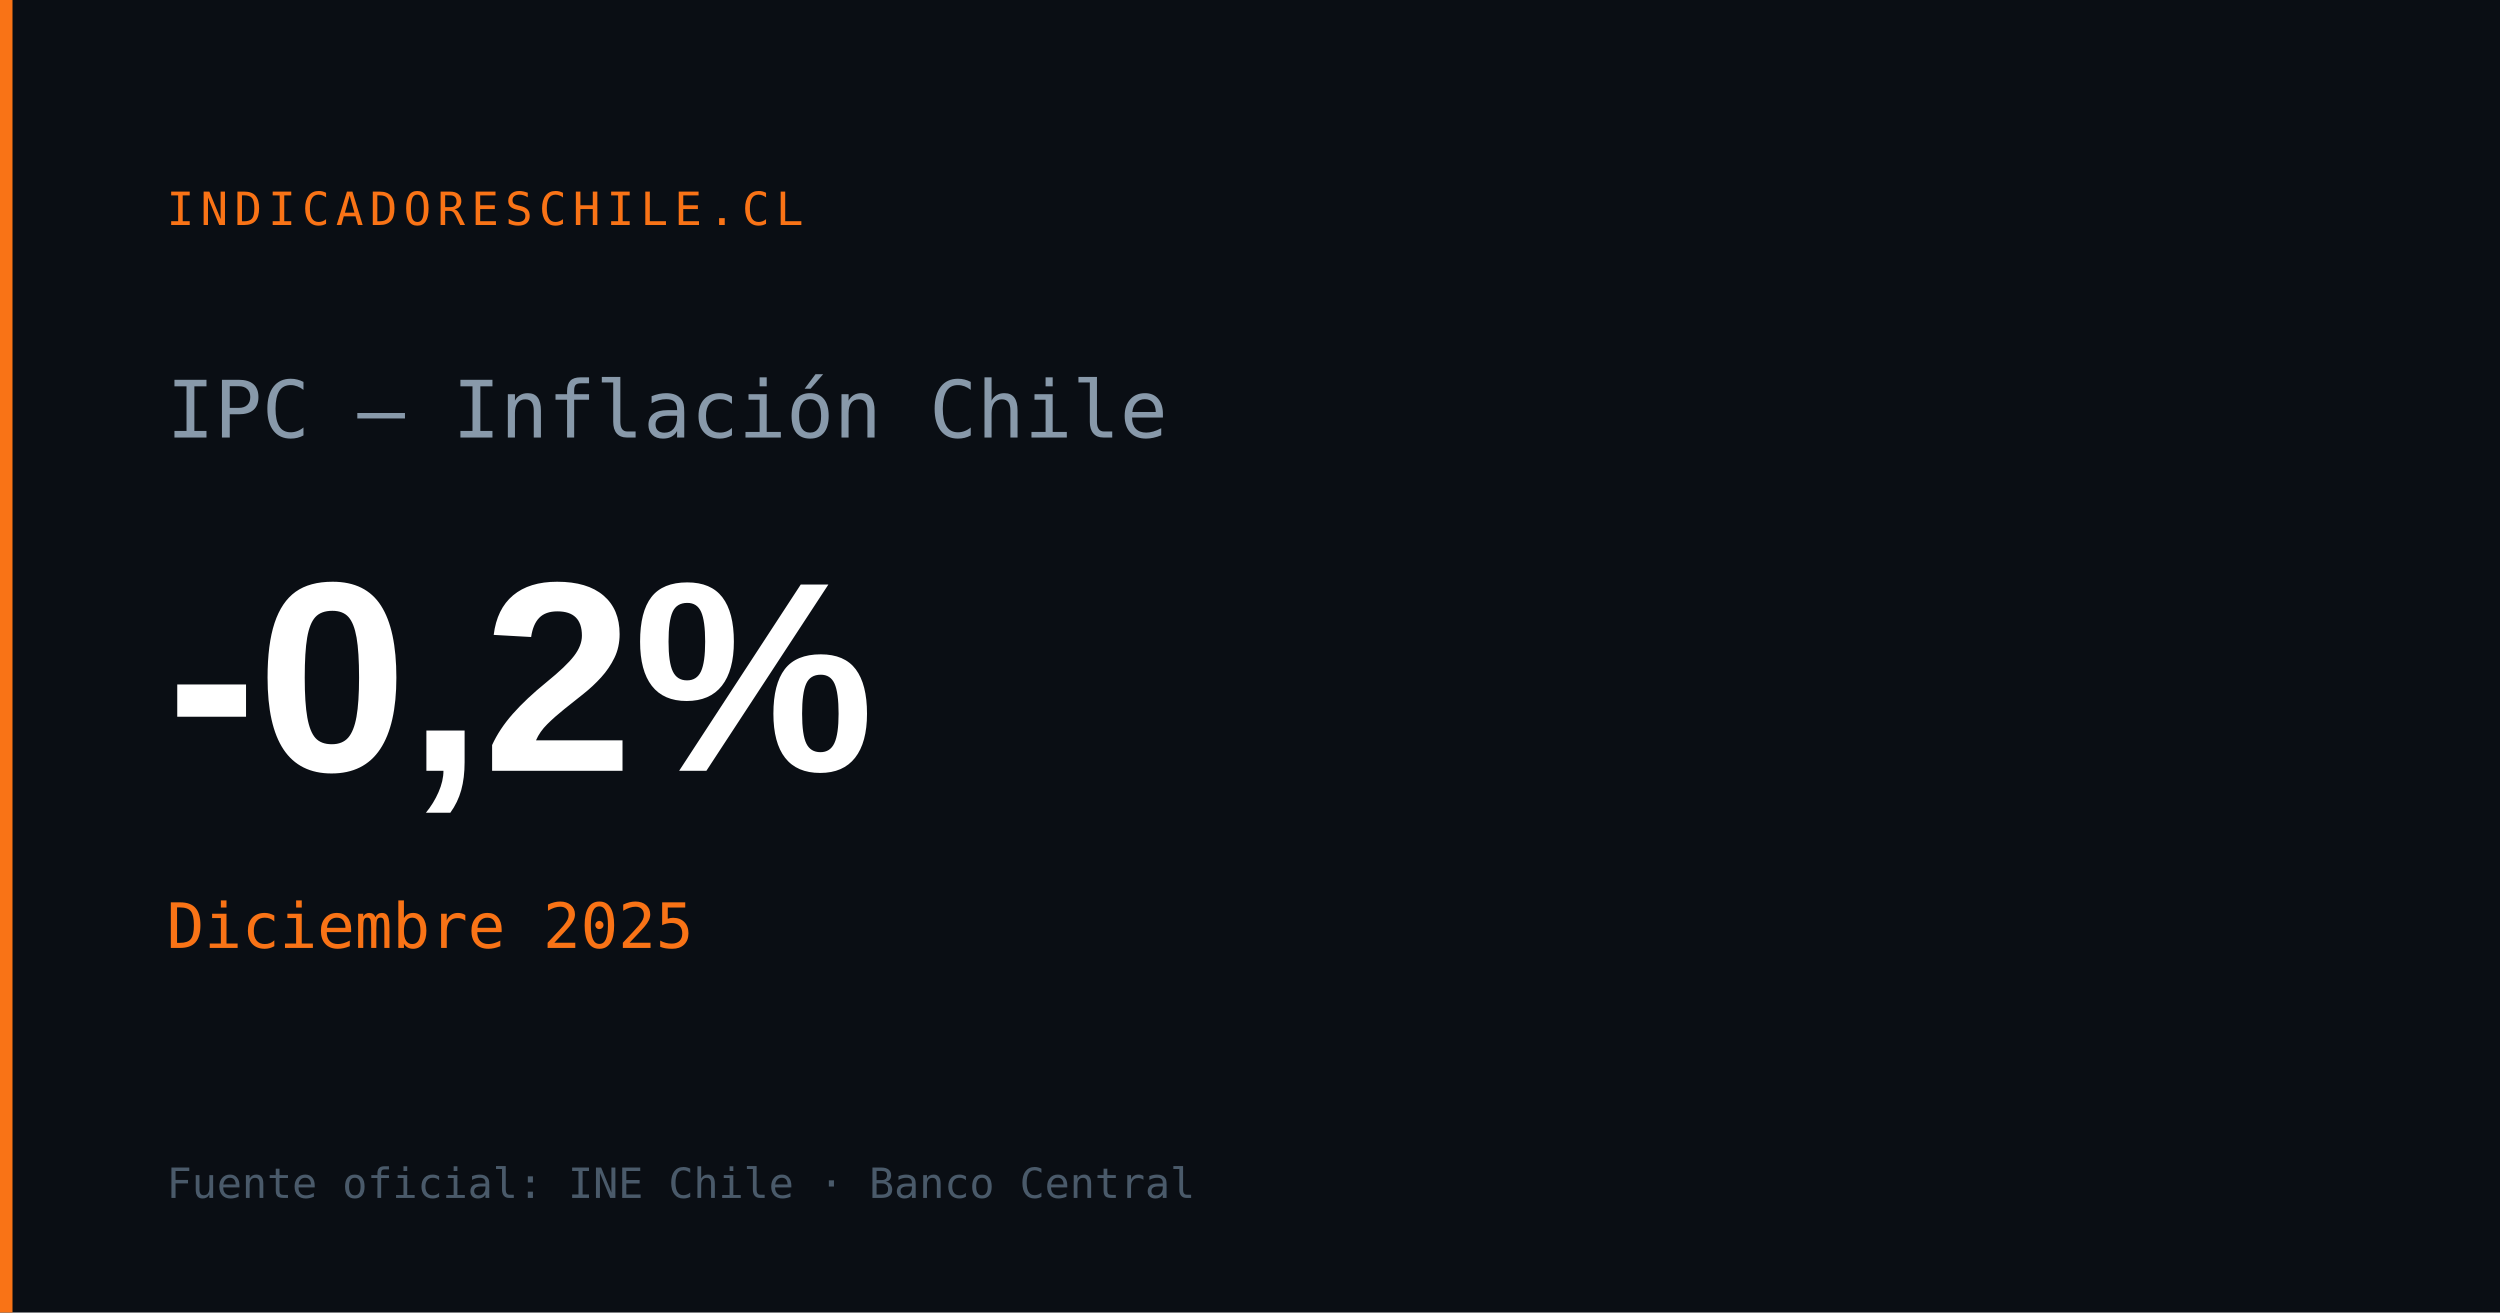
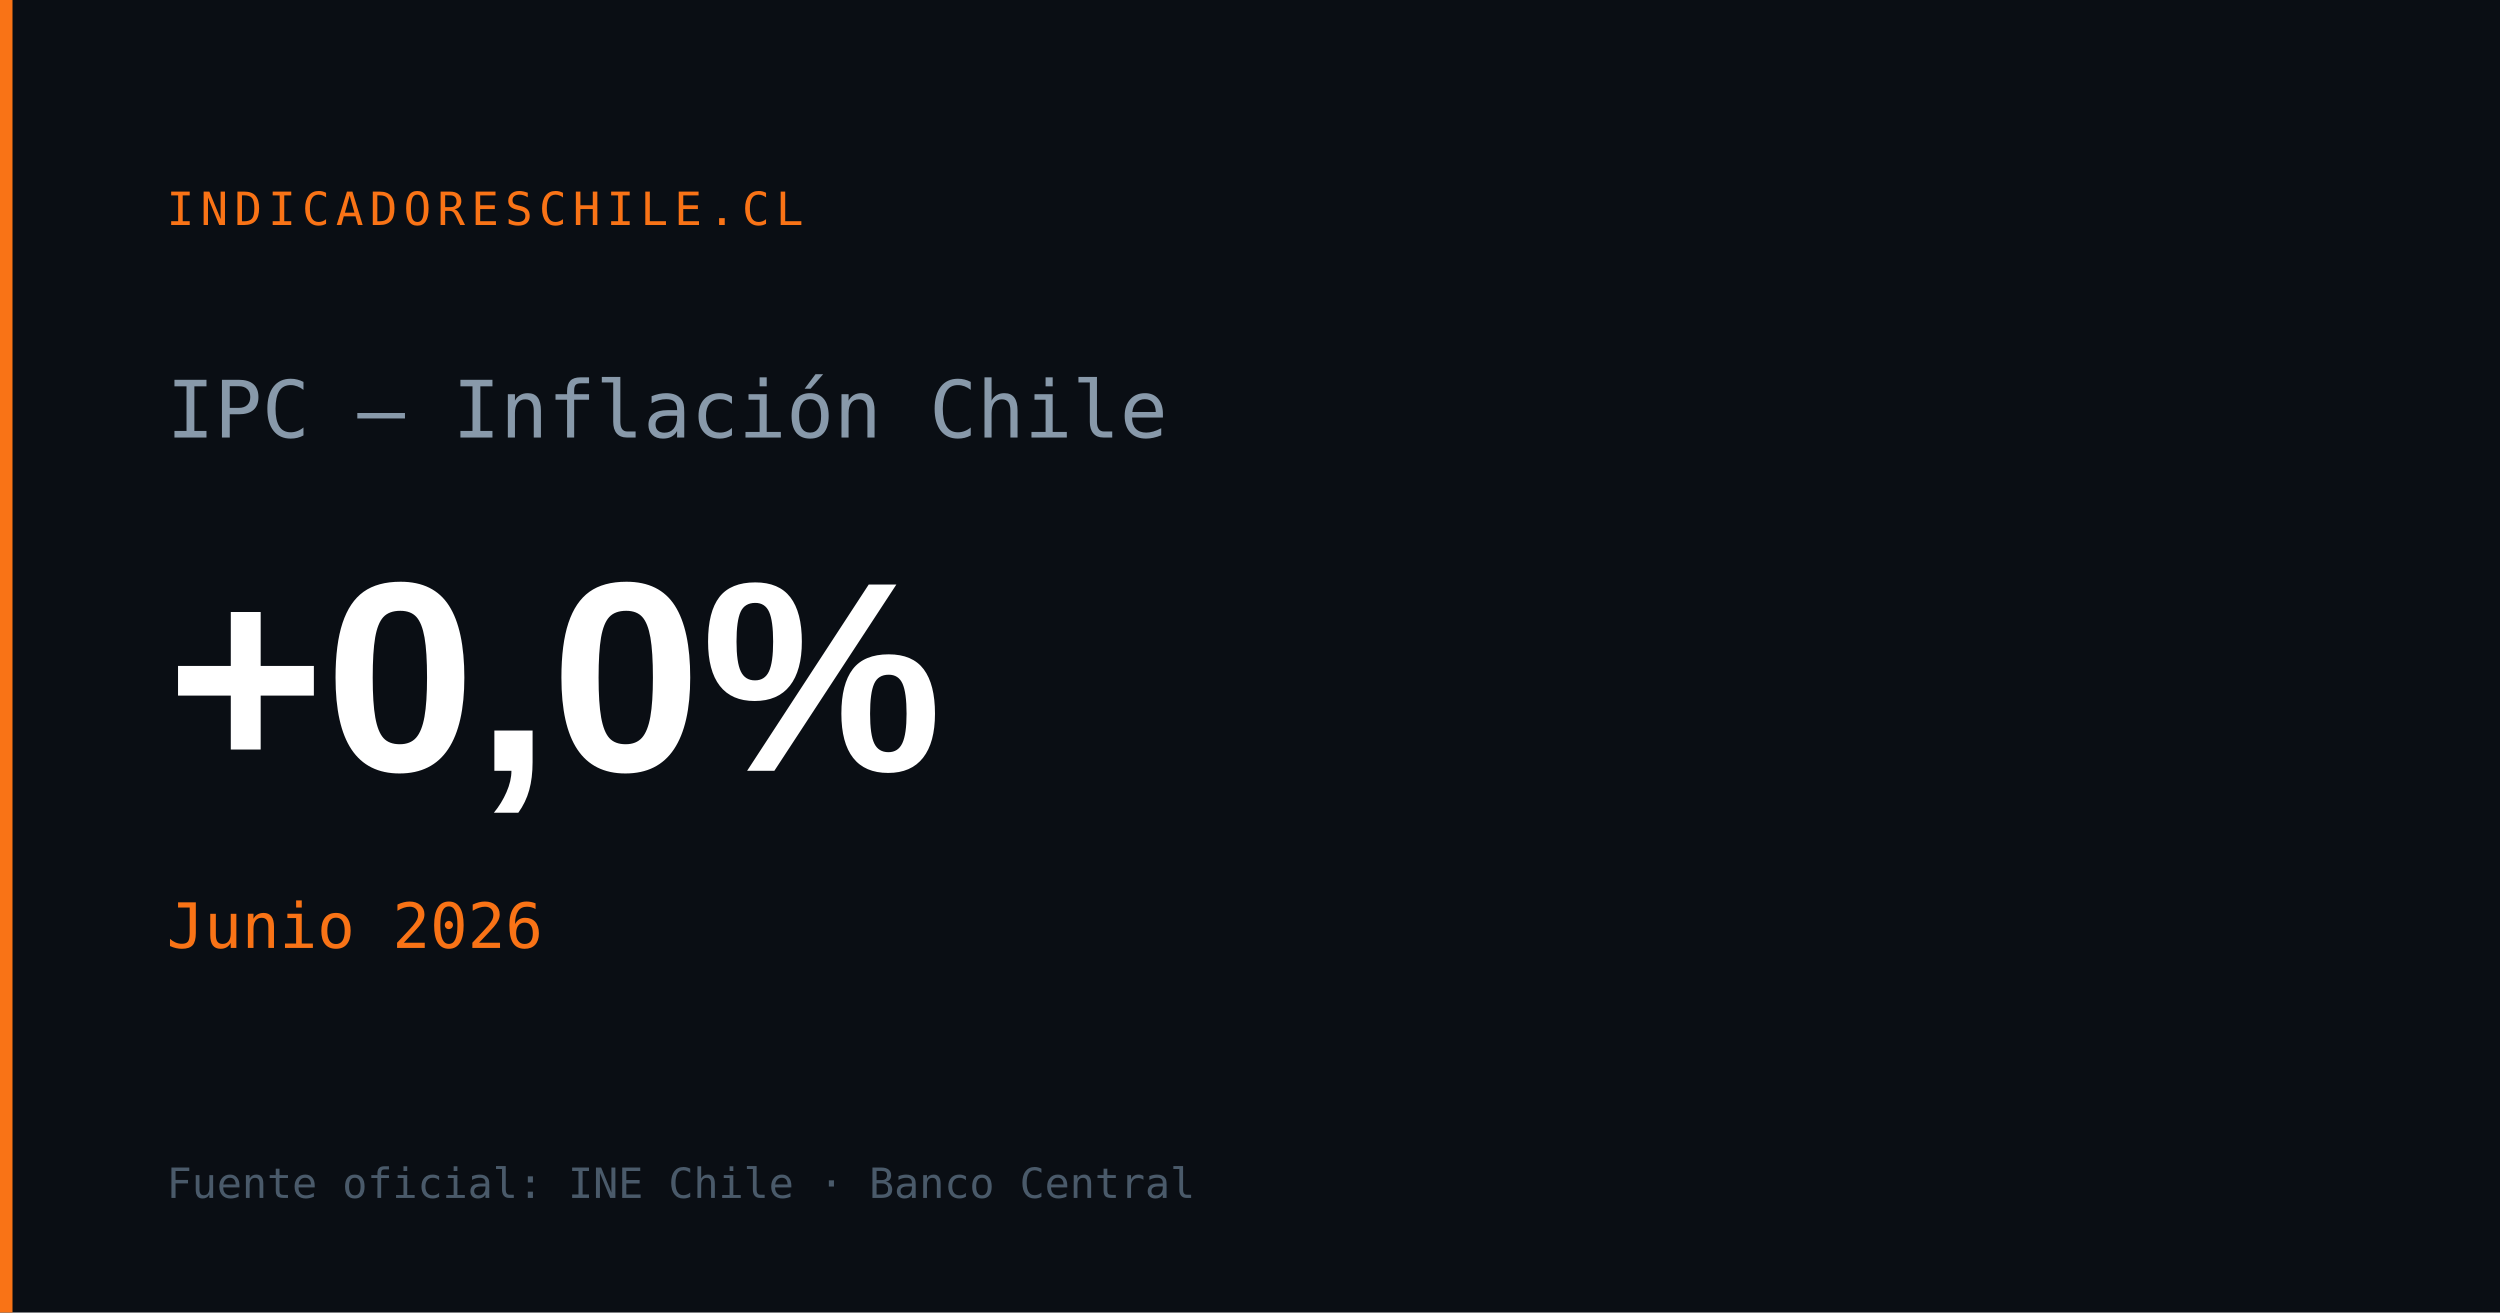
<svg xmlns="http://www.w3.org/2000/svg" width="1200" height="630" viewBox="0 0 1200 630">
  <rect width="1200" height="630" fill="#0a0e14" />
  <rect x="0" y="0" width="6" height="630" fill="#f97316" />
  <text x="80" y="108" font-family="monospace" font-size="22" fill="#f97316" letter-spacing="3">INDICADORESCHILE.CL</text>
  <text x="80" y="210" font-family="monospace" font-size="38" fill="#8899aa">IPC — Inflación Chile</text>
-   <text x="80" y="370" font-family="Arial,sans-serif" font-size="130" font-weight="700" fill="#ffffff" id="og-ipc-val">-0,2%</text>
-   <text x="80" y="455" font-family="monospace" font-size="30" fill="#f97316" id="og-ipc-fecha">Diciembre 2025</text>
+   <text x="80" y="370" font-family="Arial,sans-serif" font-size="130" font-weight="700" fill="#ffffff" id="og-ipc-val">+0,0%</text>
+   <text x="80" y="455" font-family="monospace" font-size="30" fill="#f97316" id="og-ipc-fecha">Junio 2026</text>
  <text x="80" y="575" font-family="monospace" font-size="20" fill="#4a5a6a">Fuente oficial: INE Chile · Banco Central</text>
</svg>
